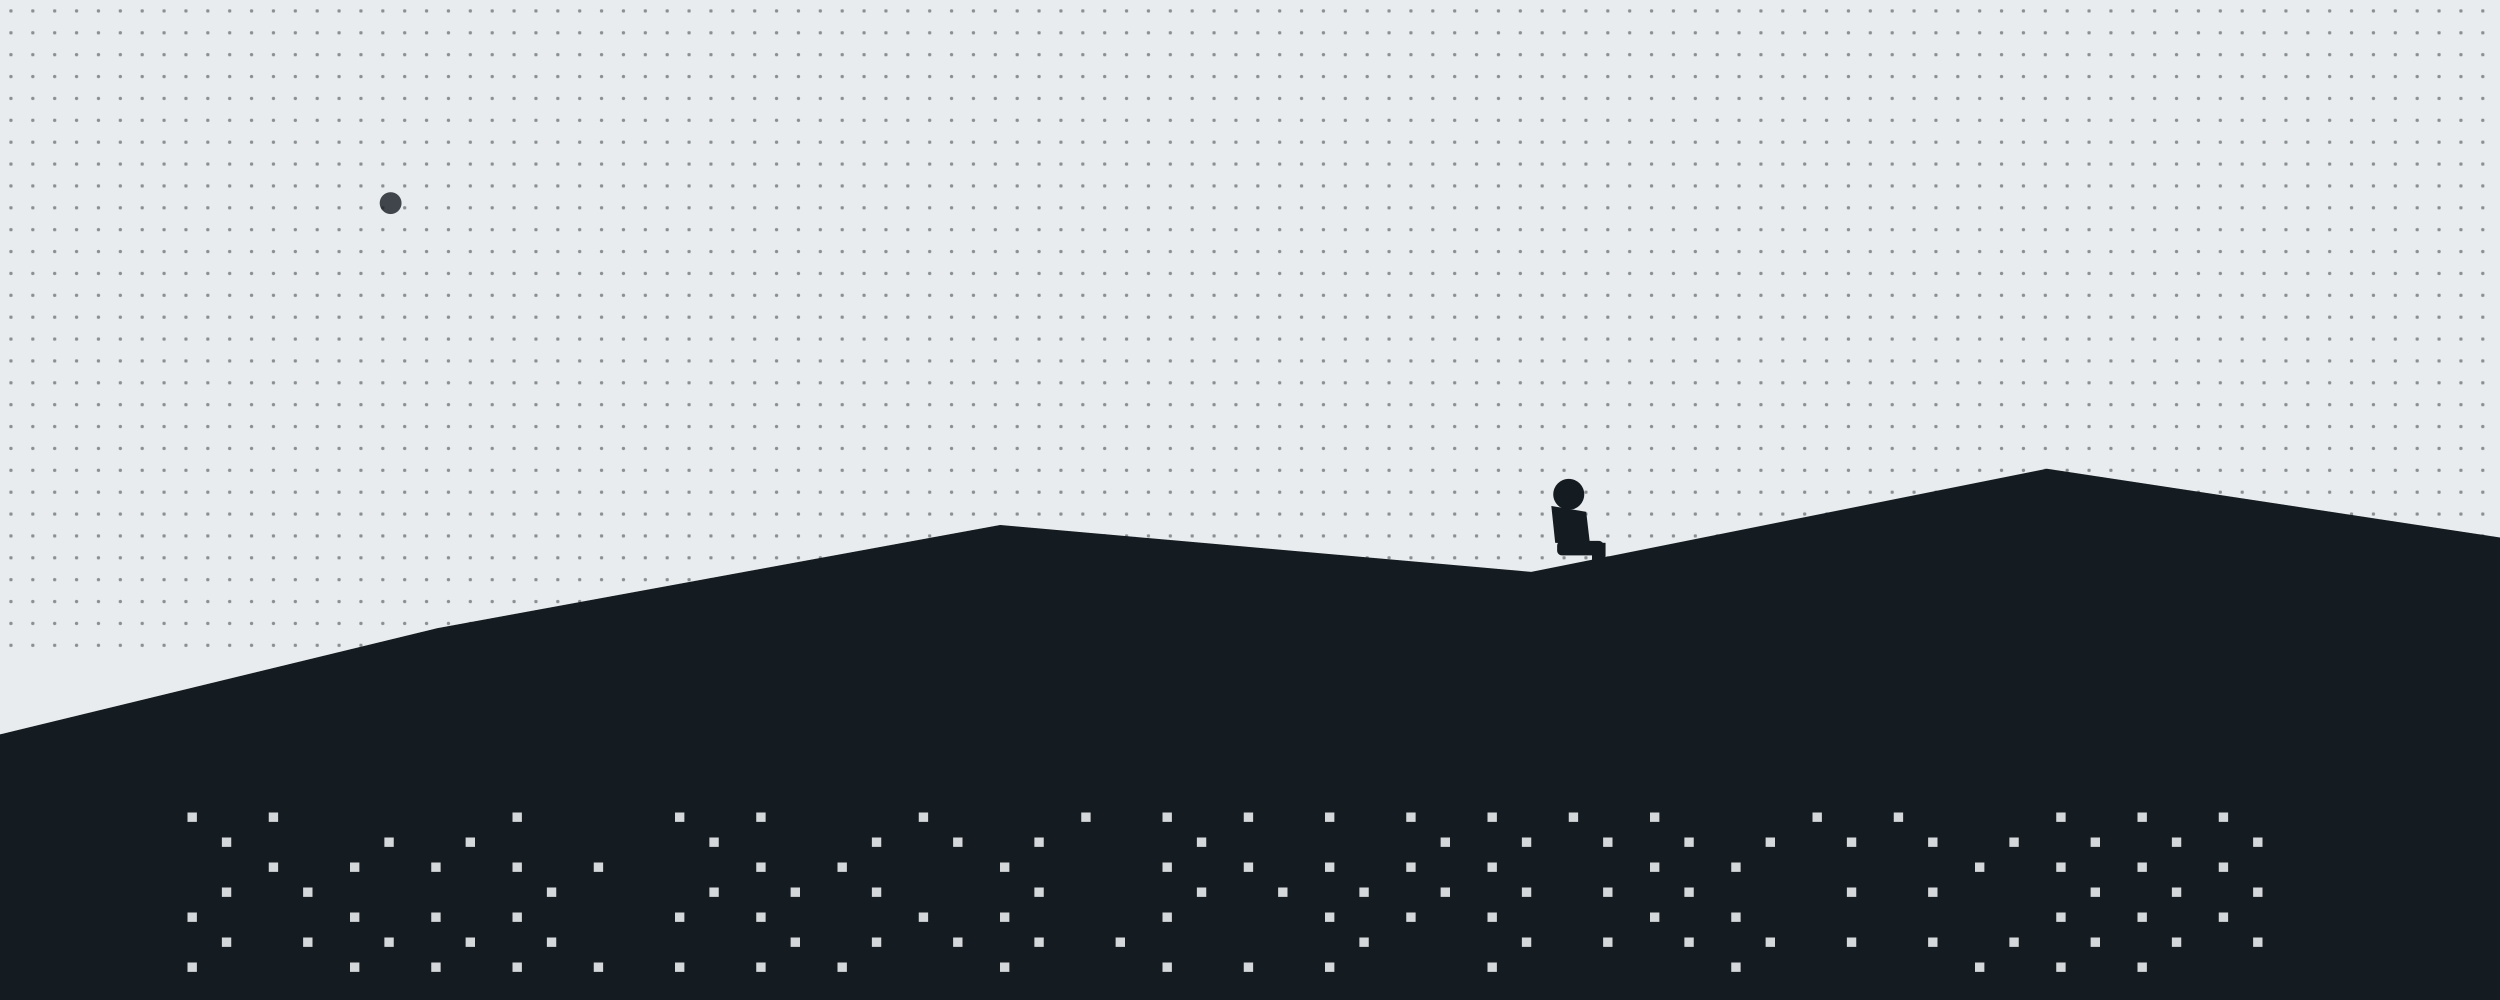
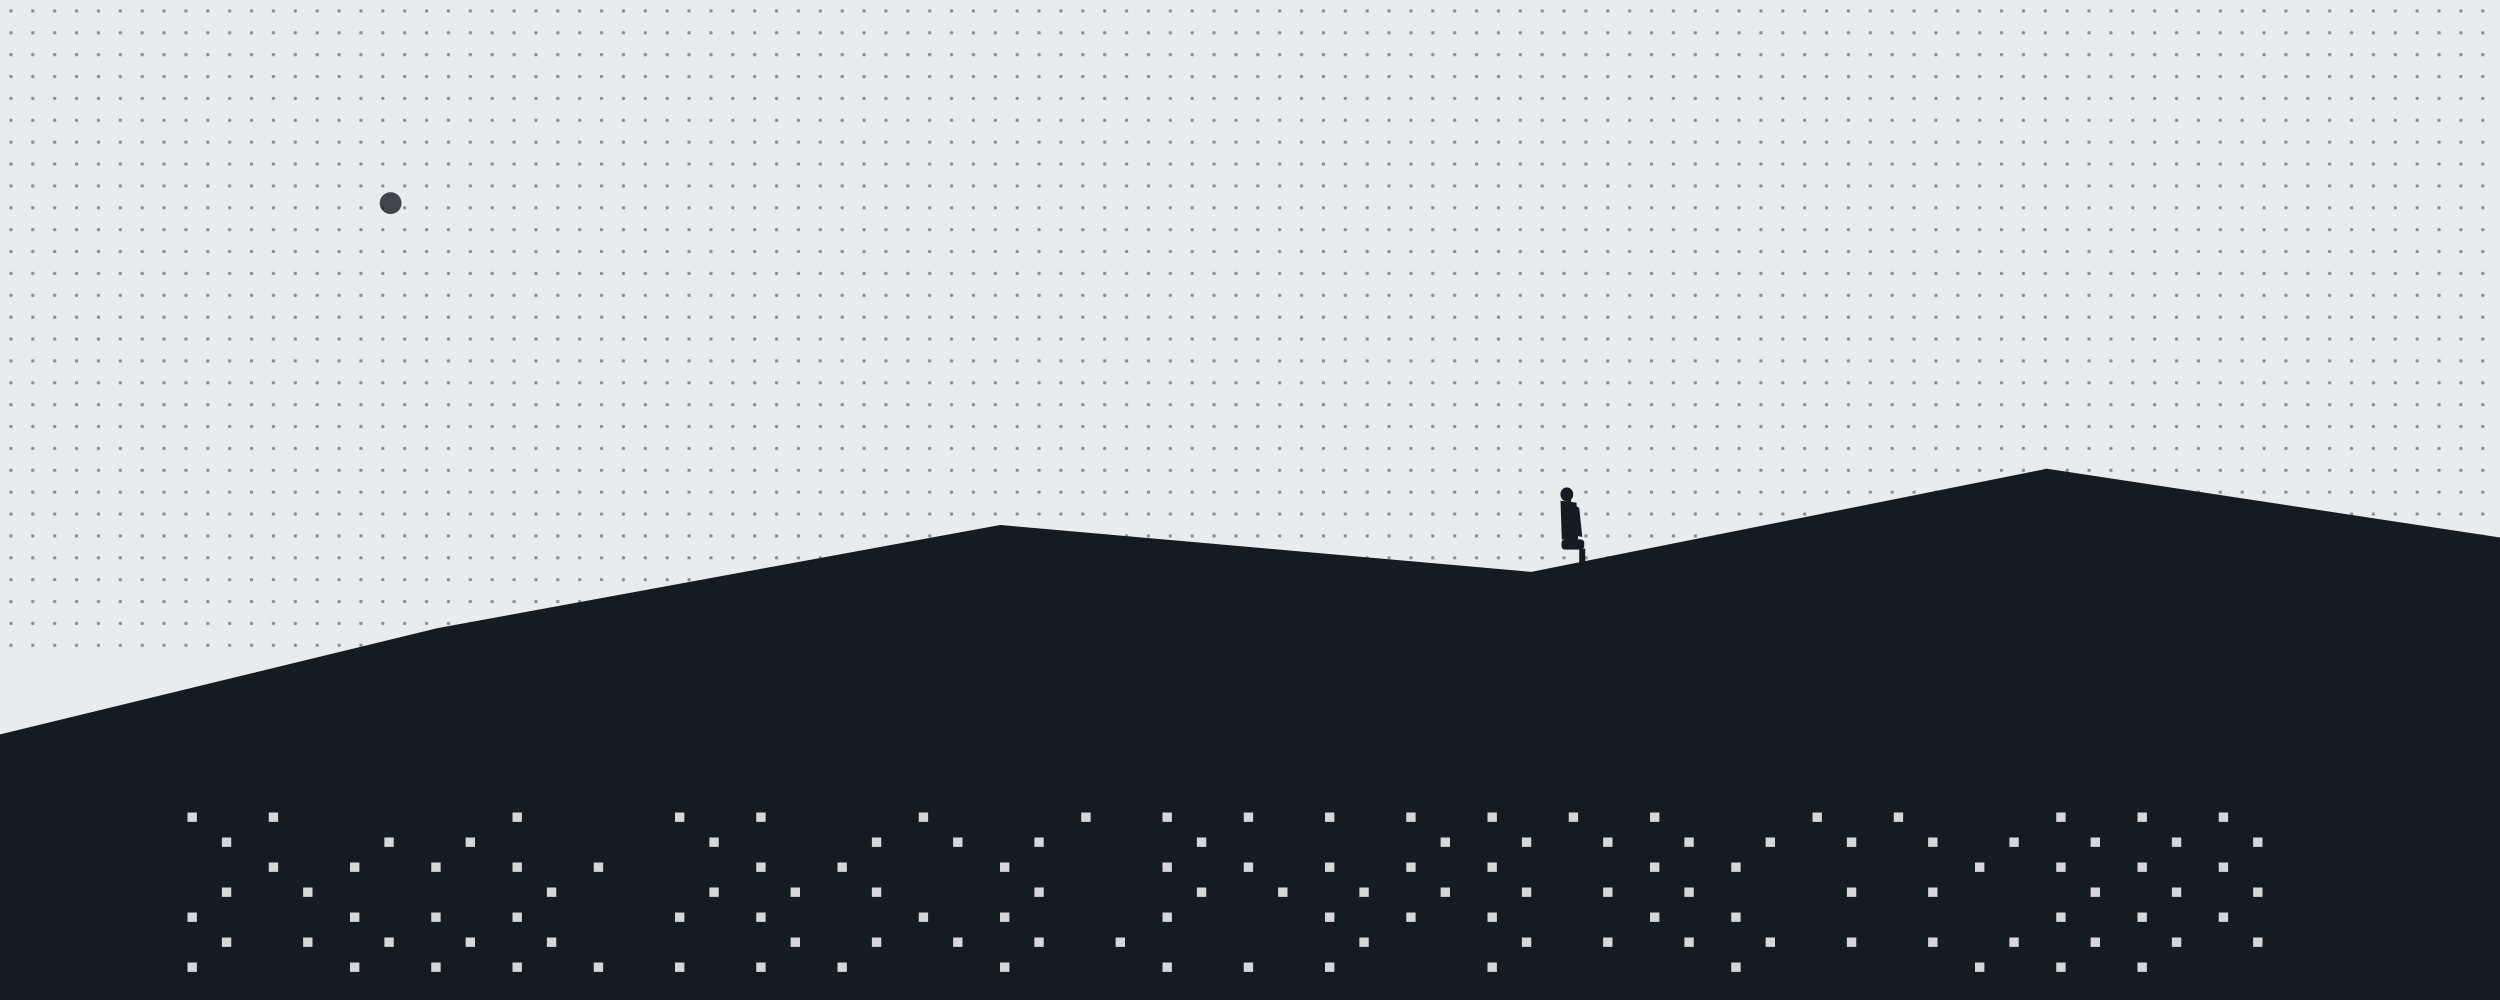
<svg xmlns="http://www.w3.org/2000/svg" viewBox="0 0 1600 640" preserveAspectRatio="xMidYMid slice" role="img">
  <defs>
    <pattern id="t1" width="14" height="14" patternUnits="userSpaceOnUse">
      <circle cx="7" cy="7" r="1.1" fill="#141C22" />
    </pattern>
    <pattern id="t2" width="10" height="10" patternUnits="userSpaceOnUse">
      <circle cx="5" cy="5" r="1.5" fill="#141C22" />
    </pattern>
    <pattern id="t3" width="7" height="7" patternUnits="userSpaceOnUse">
      <circle cx="3.5" cy="3.5" r="1.8" fill="#141C22" />
    </pattern>
    <pattern id="hach" width="9" height="9" patternUnits="userSpaceOnUse" patternTransform="rotate(35)">
      <line x1="0" y1="0" x2="0" y2="9" stroke="#141C22" stroke-width="1.6" />
    </pattern>
    <linearGradient id="fondu" x1="0" y1="0" x2="0" y2="1">
      <stop offset="0" stop-color="#141C22" stop-opacity="0" />
      <stop offset="1" stop-color="#141C22" stop-opacity="1" />
    </linearGradient>
  </defs>
  <rect width="100%" height="100%" fill="#E9ECEE" />
  <rect x="0" y="0" width="1600" height="420" fill="url(#t1)" opacity="0.45" />
  <path d="M0 640 L0 470 L280 402 L640 336 L980 366 L1310 300 L1600 344 L1600 640 Z" fill="#141C22" />
  <g fill="#141C22">
-     <circle cx="1004" cy="316.4" r="9.92" />
-     <path d="M992.84 323.84 L1015.16 327.56 L1017.64 348.64 L995.32 347.4 Z" />
-     <rect x="996.56" y="346.16" width="29.76" height="9.3" rx="3.1" />
-     <rect x="1018.88" y="347.4" width="8.68" height="18.6" />
+     <ellipse cx="1002.76" cy="316.4" rx="4.107" ry="4.464" />
+     <rect x="1002.48" y="319.19" width="3.036" height="2.48" />
+     <path d="M998.73 320.43 L1008.96 321.67 L1010.08 346.47 L999.536 345.23 Z" />
+     <path d="M1007.84 323.22 L1010.7 325.08 L1012.68 343.68 L1009.7 343.06 Z" />
+     <rect x="999.35" y="345.23" width="14.57" height="6.51" rx="2.17" />
+     <rect x="1010.7" y="351.12" width="3.844" height="14.88" />
+     <rect x="1009.7" y="364.14" width="7.13" height="1.984" rx="0.744" />
  </g>
  <g opacity=".9">
    <rect x="120" y="520" width="6" height="6" fill="#E9ECEE" />
    <rect x="172" y="520" width="6" height="6" fill="#E9ECEE" />
    <rect x="328" y="520" width="6" height="6" fill="#E9ECEE" />
    <rect x="432" y="520" width="6" height="6" fill="#E9ECEE" />
    <rect x="484" y="520" width="6" height="6" fill="#E9ECEE" />
    <rect x="588" y="520" width="6" height="6" fill="#E9ECEE" />
    <rect x="692" y="520" width="6" height="6" fill="#E9ECEE" />
    <rect x="744" y="520" width="6" height="6" fill="#E9ECEE" />
    <rect x="796" y="520" width="6" height="6" fill="#E9ECEE" />
    <rect x="848" y="520" width="6" height="6" fill="#E9ECEE" />
    <rect x="900" y="520" width="6" height="6" fill="#E9ECEE" />
    <rect x="952" y="520" width="6" height="6" fill="#E9ECEE" />
    <rect x="1004" y="520" width="6" height="6" fill="#E9ECEE" />
    <rect x="1056" y="520" width="6" height="6" fill="#E9ECEE" />
    <rect x="1160" y="520" width="6" height="6" fill="#E9ECEE" />
    <rect x="1212" y="520" width="6" height="6" fill="#E9ECEE" />
    <rect x="1316" y="520" width="6" height="6" fill="#E9ECEE" />
    <rect x="1368" y="520" width="6" height="6" fill="#E9ECEE" />
    <rect x="1420" y="520" width="6" height="6" fill="#E9ECEE" />
    <rect x="142" y="536" width="6" height="6" fill="#E9ECEE" />
    <rect x="246" y="536" width="6" height="6" fill="#E9ECEE" />
    <rect x="298" y="536" width="6" height="6" fill="#E9ECEE" />
    <rect x="454" y="536" width="6" height="6" fill="#E9ECEE" />
    <rect x="558" y="536" width="6" height="6" fill="#E9ECEE" />
    <rect x="610" y="536" width="6" height="6" fill="#E9ECEE" />
    <rect x="662" y="536" width="6" height="6" fill="#E9ECEE" />
    <rect x="766" y="536" width="6" height="6" fill="#E9ECEE" />
    <rect x="922" y="536" width="6" height="6" fill="#E9ECEE" />
    <rect x="974" y="536" width="6" height="6" fill="#E9ECEE" />
    <rect x="1026" y="536" width="6" height="6" fill="#E9ECEE" />
    <rect x="1078" y="536" width="6" height="6" fill="#E9ECEE" />
    <rect x="1130" y="536" width="6" height="6" fill="#E9ECEE" />
    <rect x="1182" y="536" width="6" height="6" fill="#E9ECEE" />
    <rect x="1234" y="536" width="6" height="6" fill="#E9ECEE" />
    <rect x="1286" y="536" width="6" height="6" fill="#E9ECEE" />
    <rect x="1338" y="536" width="6" height="6" fill="#E9ECEE" />
    <rect x="1390" y="536" width="6" height="6" fill="#E9ECEE" />
    <rect x="1442" y="536" width="6" height="6" fill="#E9ECEE" />
    <rect x="172" y="552" width="6" height="6" fill="#E9ECEE" />
    <rect x="224" y="552" width="6" height="6" fill="#E9ECEE" />
    <rect x="276" y="552" width="6" height="6" fill="#E9ECEE" />
    <rect x="328" y="552" width="6" height="6" fill="#E9ECEE" />
    <rect x="380" y="552" width="6" height="6" fill="#E9ECEE" />
    <rect x="484" y="552" width="6" height="6" fill="#E9ECEE" />
    <rect x="536" y="552" width="6" height="6" fill="#E9ECEE" />
    <rect x="640" y="552" width="6" height="6" fill="#E9ECEE" />
    <rect x="744" y="552" width="6" height="6" fill="#E9ECEE" />
    <rect x="796" y="552" width="6" height="6" fill="#E9ECEE" />
    <rect x="848" y="552" width="6" height="6" fill="#E9ECEE" />
    <rect x="900" y="552" width="6" height="6" fill="#E9ECEE" />
    <rect x="952" y="552" width="6" height="6" fill="#E9ECEE" />
    <rect x="1056" y="552" width="6" height="6" fill="#E9ECEE" />
    <rect x="1108" y="552" width="6" height="6" fill="#E9ECEE" />
    <rect x="1264" y="552" width="6" height="6" fill="#E9ECEE" />
    <rect x="1316" y="552" width="6" height="6" fill="#E9ECEE" />
    <rect x="1368" y="552" width="6" height="6" fill="#E9ECEE" />
    <rect x="1420" y="552" width="6" height="6" fill="#E9ECEE" />
    <rect x="142" y="568" width="6" height="6" fill="#E9ECEE" />
    <rect x="194" y="568" width="6" height="6" fill="#E9ECEE" />
    <rect x="350" y="568" width="6" height="6" fill="#E9ECEE" />
    <rect x="454" y="568" width="6" height="6" fill="#E9ECEE" />
    <rect x="506" y="568" width="6" height="6" fill="#E9ECEE" />
    <rect x="558" y="568" width="6" height="6" fill="#E9ECEE" />
    <rect x="662" y="568" width="6" height="6" fill="#E9ECEE" />
    <rect x="766" y="568" width="6" height="6" fill="#E9ECEE" />
    <rect x="818" y="568" width="6" height="6" fill="#E9ECEE" />
    <rect x="870" y="568" width="6" height="6" fill="#E9ECEE" />
    <rect x="922" y="568" width="6" height="6" fill="#E9ECEE" />
    <rect x="974" y="568" width="6" height="6" fill="#E9ECEE" />
    <rect x="1026" y="568" width="6" height="6" fill="#E9ECEE" />
    <rect x="1078" y="568" width="6" height="6" fill="#E9ECEE" />
    <rect x="1182" y="568" width="6" height="6" fill="#E9ECEE" />
    <rect x="1234" y="568" width="6" height="6" fill="#E9ECEE" />
    <rect x="1338" y="568" width="6" height="6" fill="#E9ECEE" />
    <rect x="1390" y="568" width="6" height="6" fill="#E9ECEE" />
    <rect x="1442" y="568" width="6" height="6" fill="#E9ECEE" />
    <rect x="120" y="584" width="6" height="6" fill="#E9ECEE" />
    <rect x="224" y="584" width="6" height="6" fill="#E9ECEE" />
    <rect x="276" y="584" width="6" height="6" fill="#E9ECEE" />
    <rect x="328" y="584" width="6" height="6" fill="#E9ECEE" />
    <rect x="432" y="584" width="6" height="6" fill="#E9ECEE" />
    <rect x="484" y="584" width="6" height="6" fill="#E9ECEE" />
    <rect x="588" y="584" width="6" height="6" fill="#E9ECEE" />
    <rect x="640" y="584" width="6" height="6" fill="#E9ECEE" />
    <rect x="744" y="584" width="6" height="6" fill="#E9ECEE" />
    <rect x="848" y="584" width="6" height="6" fill="#E9ECEE" />
    <rect x="900" y="584" width="6" height="6" fill="#E9ECEE" />
    <rect x="952" y="584" width="6" height="6" fill="#E9ECEE" />
    <rect x="1056" y="584" width="6" height="6" fill="#E9ECEE" />
    <rect x="1108" y="584" width="6" height="6" fill="#E9ECEE" />
    <rect x="1316" y="584" width="6" height="6" fill="#E9ECEE" />
    <rect x="1368" y="584" width="6" height="6" fill="#E9ECEE" />
    <rect x="1420" y="584" width="6" height="6" fill="#E9ECEE" />
    <rect x="142" y="600" width="6" height="6" fill="#E9ECEE" />
    <rect x="194" y="600" width="6" height="6" fill="#E9ECEE" />
    <rect x="246" y="600" width="6" height="6" fill="#E9ECEE" />
    <rect x="298" y="600" width="6" height="6" fill="#E9ECEE" />
    <rect x="350" y="600" width="6" height="6" fill="#E9ECEE" />
    <rect x="506" y="600" width="6" height="6" fill="#E9ECEE" />
    <rect x="558" y="600" width="6" height="6" fill="#E9ECEE" />
    <rect x="610" y="600" width="6" height="6" fill="#E9ECEE" />
    <rect x="662" y="600" width="6" height="6" fill="#E9ECEE" />
    <rect x="714" y="600" width="6" height="6" fill="#E9ECEE" />
    <rect x="870" y="600" width="6" height="6" fill="#E9ECEE" />
    <rect x="974" y="600" width="6" height="6" fill="#E9ECEE" />
    <rect x="1026" y="600" width="6" height="6" fill="#E9ECEE" />
    <rect x="1078" y="600" width="6" height="6" fill="#E9ECEE" />
    <rect x="1130" y="600" width="6" height="6" fill="#E9ECEE" />
    <rect x="1182" y="600" width="6" height="6" fill="#E9ECEE" />
    <rect x="1234" y="600" width="6" height="6" fill="#E9ECEE" />
    <rect x="1286" y="600" width="6" height="6" fill="#E9ECEE" />
    <rect x="1338" y="600" width="6" height="6" fill="#E9ECEE" />
    <rect x="1390" y="600" width="6" height="6" fill="#E9ECEE" />
    <rect x="1442" y="600" width="6" height="6" fill="#E9ECEE" />
    <rect x="120" y="616" width="6" height="6" fill="#E9ECEE" />
    <rect x="224" y="616" width="6" height="6" fill="#E9ECEE" />
    <rect x="276" y="616" width="6" height="6" fill="#E9ECEE" />
    <rect x="328" y="616" width="6" height="6" fill="#E9ECEE" />
    <rect x="380" y="616" width="6" height="6" fill="#E9ECEE" />
    <rect x="432" y="616" width="6" height="6" fill="#E9ECEE" />
    <rect x="484" y="616" width="6" height="6" fill="#E9ECEE" />
    <rect x="536" y="616" width="6" height="6" fill="#E9ECEE" />
    <rect x="640" y="616" width="6" height="6" fill="#E9ECEE" />
    <rect x="744" y="616" width="6" height="6" fill="#E9ECEE" />
    <rect x="796" y="616" width="6" height="6" fill="#E9ECEE" />
    <rect x="848" y="616" width="6" height="6" fill="#E9ECEE" />
    <rect x="952" y="616" width="6" height="6" fill="#E9ECEE" />
    <rect x="1108" y="616" width="6" height="6" fill="#E9ECEE" />
    <rect x="1264" y="616" width="6" height="6" fill="#E9ECEE" />
    <rect x="1316" y="616" width="6" height="6" fill="#E9ECEE" />
    <rect x="1368" y="616" width="6" height="6" fill="#E9ECEE" />
  </g>
  <circle cx="250" cy="130" r="7" fill="#141C22" opacity=".8" />
</svg>
